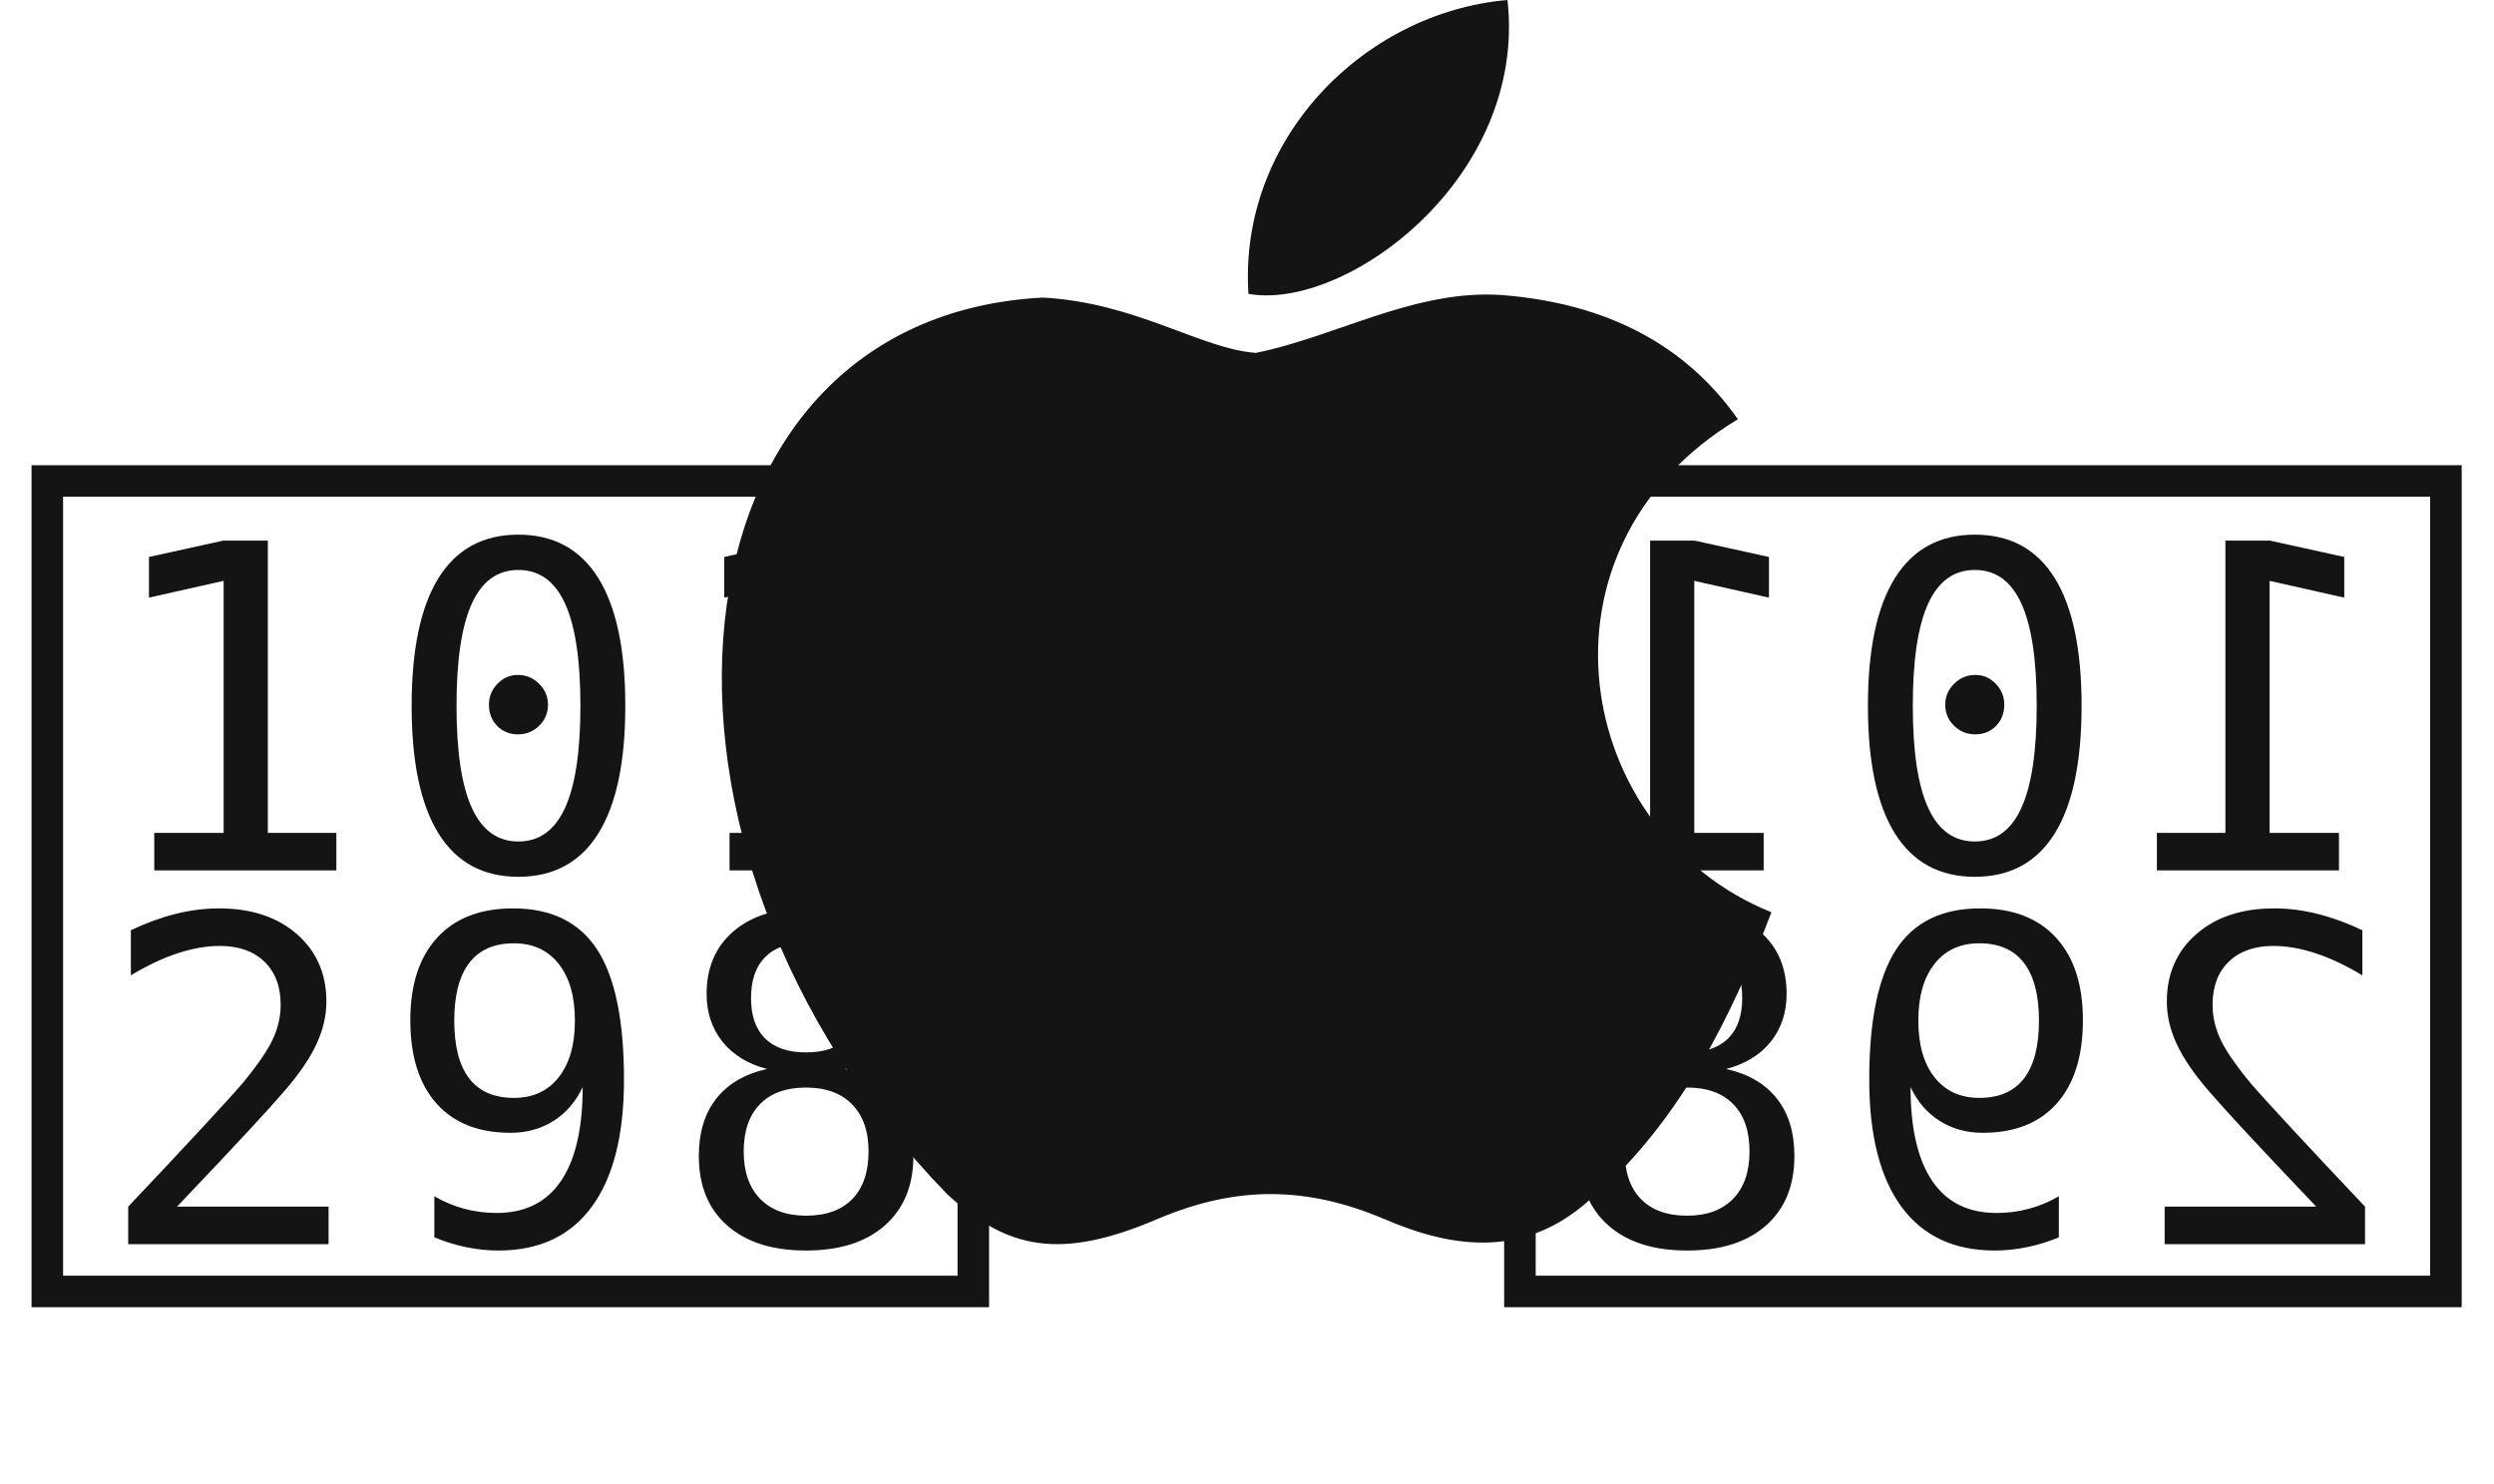
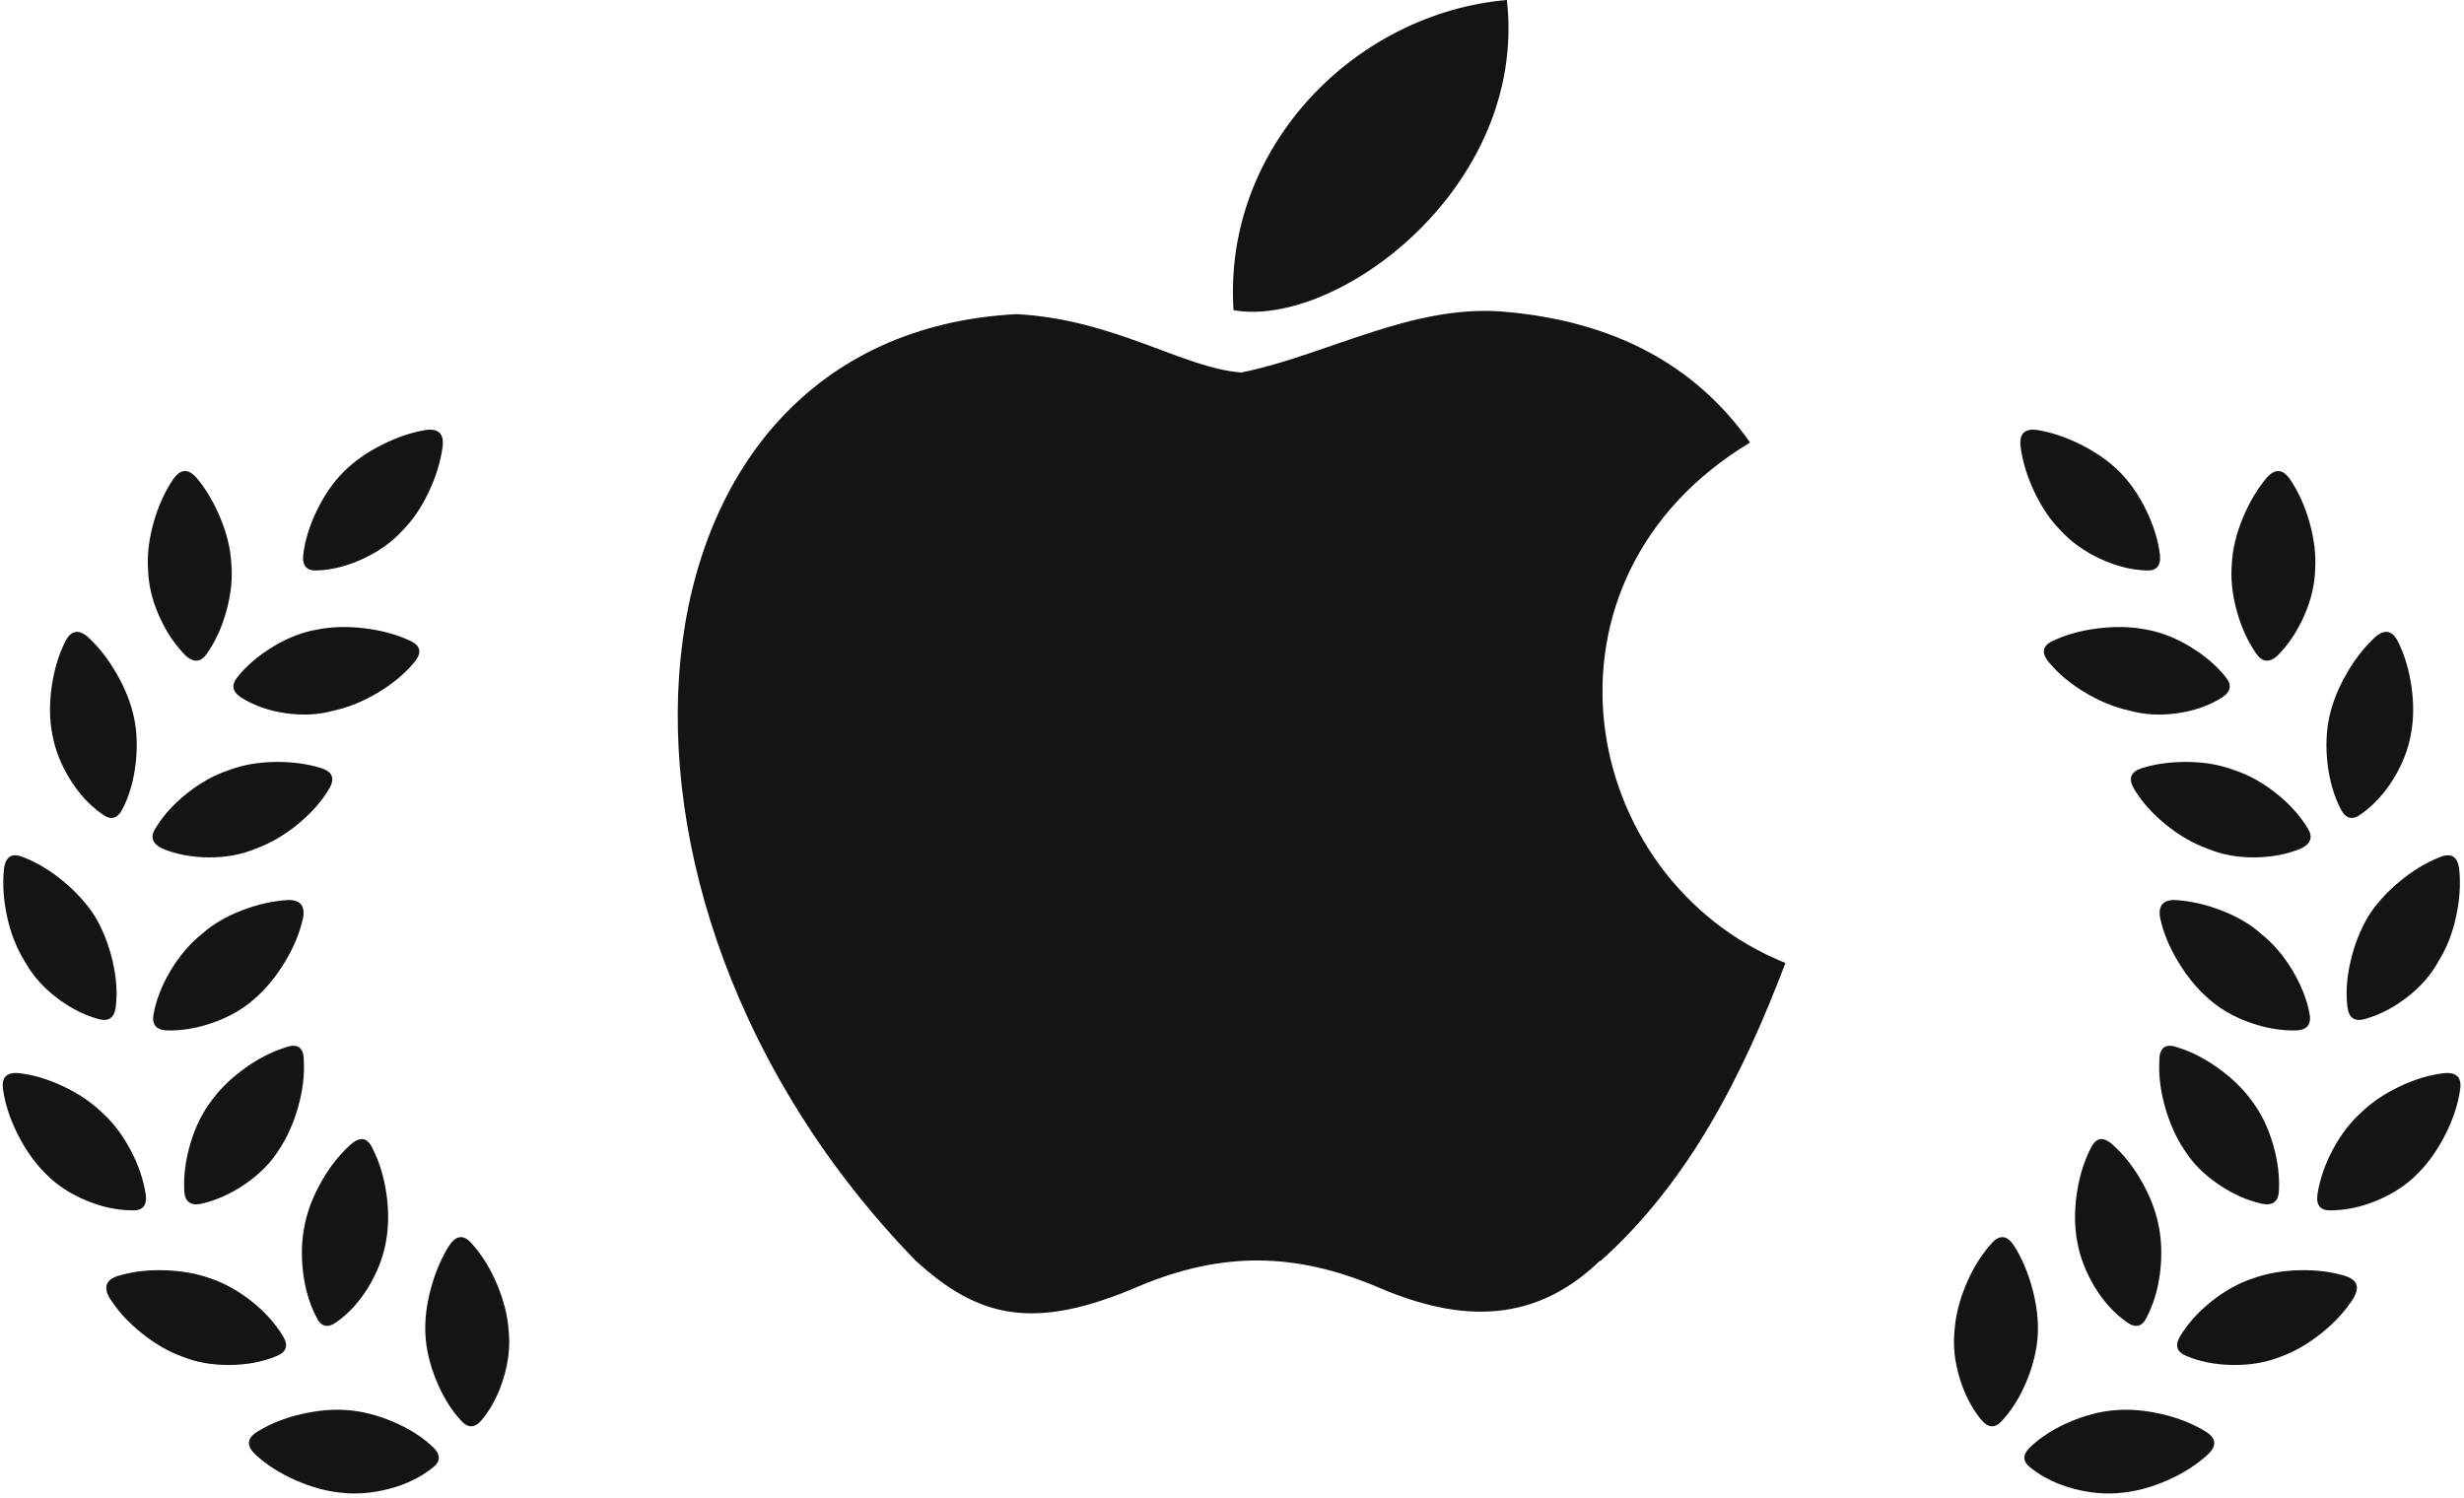
- <svg xmlns="http://www.w3.org/2000/svg" width="501px" height="298px" viewBox="0 0 501 298" version="1.1">
+ <svg xmlns="http://www.w3.org/2000/svg" width="469px" height="285px" viewBox="0 0 469 285" version="1.1">
  <g id="Page-1" stroke="none" stroke-width="1" fill="none" fill-rule="evenodd">
-     <g id="Group" fill="#141414">
-       <g id="apple" transform="translate(145, 0)" fill-rule="nonzero">
-         <path d="M175.593,239.933 C162.032,253.093 147.071,251.041 132.81,244.836 C117.649,238.506 103.788,238.106 87.776,244.836 C67.836,253.443 57.253,250.941 45.243,239.933 C-22.558,170.129 -12.551,63.799 64.508,59.795 C83.197,60.796 96.282,70.128 107.291,70.904 C123.653,67.576 139.315,58.044 156.828,59.295 C177.869,60.996 193.606,69.303 204.114,84.239 C160.831,110.259 171.089,167.302 210.844,183.314 C202.888,204.205 192.681,224.846 175.568,240.108 L175.593,239.933 Z M105.789,59.045 C103.763,28.021 128.907,2.502 157.829,0 C161.807,35.777 125.304,62.548 105.789,59.045 Z" id="Shape" />
+     <g id="apple" transform="translate(0.518891, 0)" fill="#141414" fill-rule="nonzero">
+       <g transform="translate(128.4811, 0)" id="Shape">
+         <path d="M175.593,239.933 C162.032,253.093 147.071,251.041 132.81,244.836 C117.649,238.506 103.788,238.106 87.776,244.836 C67.836,253.443 57.253,250.941 45.243,239.933 C-22.558,170.129 -12.551,63.799 64.508,59.795 C83.197,60.796 96.282,70.128 107.291,70.904 C123.653,67.576 139.315,58.044 156.828,59.295 C177.869,60.996 193.606,69.303 204.114,84.239 C160.831,110.259 171.089,167.302 210.844,183.314 C202.888,204.205 192.681,224.846 175.568,240.108 L175.593,239.933 Z M105.789,59.045 C103.763,28.021 128.907,2.502 157.829,0 C161.807,35.777 125.304,62.548 105.789,59.045 Z" />
      </g>
-       <text id="􁊘" font-family="SFCompact-Regular, SF Compact" font-size="200" font-weight="normal">
-         <tspan x="0" y="250">􁊘</tspan>
-       </text>
-       <text id="􁊘" transform="translate(438.3444, 179) scale(-1, 1) translate(-438.3444, -179) " font-family="SFCompact-Regular, SF Compact" font-size="200" font-weight="normal">
-         <tspan x="375.844" y="250">􁊘</tspan>
-       </text>
+       <g id="􁊘" transform="translate(0, 81.79262)">
+         <path d="M65.561,186.629 C62.829,186.422 59.913,186.677 56.813,187.395 C53.714,188.113 50.997,189.187 48.662,190.616 C46.467,191.885 46.275,193.372 48.085,195.078 C50.2,197.028 52.756,198.662 55.751,199.978 C58.747,201.295 61.646,202.087 64.449,202.353 C67.325,202.686 70.345,202.443 73.509,201.623 C76.674,200.804 79.418,199.487 81.74,197.674 C83.362,196.464 83.424,195.14 81.926,193.702 C79.87,191.745 77.33,190.125 74.304,188.844 C71.279,187.563 68.365,186.825 65.561,186.629 Z M85.024,155.251 C83.535,157.574 82.367,160.283 81.522,163.38 C80.677,166.476 80.319,169.397 80.449,172.141 C80.593,175.016 81.285,177.966 82.527,180.991 C83.77,184.017 85.33,186.554 87.209,188.604 C88.53,190.101 89.852,190.072 91.173,188.515 C92.999,186.323 94.39,183.646 95.346,180.485 C96.301,177.323 96.613,174.269 96.282,171.322 C96.08,168.577 95.354,165.707 94.102,162.711 C92.85,159.715 91.249,157.128 89.298,154.949 C87.775,153.191 86.35,153.292 85.024,155.251 Z M39.431,161.526 C36.828,160.596 33.911,160.088 30.678,160.003 C27.445,159.917 24.492,160.291 21.819,161.123 C19.658,161.851 19.161,163.234 20.327,165.272 C21.842,167.691 23.88,169.924 26.44,171.972 C29,174.021 31.584,175.513 34.192,176.45 C36.866,177.529 39.851,178.06 43.149,178.041 C46.447,178.022 49.433,177.457 52.106,176.346 C53.994,175.599 54.417,174.346 53.376,172.588 C51.872,170.11 49.842,167.865 47.285,165.852 C44.728,163.84 42.11,162.397 39.431,161.526 Z M66.185,136.123 C64.104,137.971 62.27,140.291 60.684,143.081 C59.097,145.872 58.034,148.607 57.494,151.287 C56.89,154.143 56.781,157.172 57.167,160.372 C57.553,163.572 58.39,166.405 59.677,168.871 C60.542,170.771 61.83,171.103 63.542,169.866 C65.896,168.213 67.919,165.991 69.609,163.2 C71.3,160.409 72.409,157.547 72.936,154.613 C73.463,151.804 73.502,148.799 73.054,145.598 C72.606,142.398 71.738,139.506 70.45,136.922 C69.442,134.709 68.02,134.442 66.185,136.123 Z M0.074,125.641 C0.458,128.393 1.392,131.237 2.876,134.174 C4.359,137.111 6.106,139.578 8.115,141.575 C10.119,143.65 12.625,145.332 15.633,146.62 C18.641,147.908 21.615,148.569 24.555,148.603 C26.598,148.714 27.49,147.721 27.23,145.626 C26.793,142.745 25.815,139.885 24.295,137.046 C22.776,134.207 20.982,131.856 18.914,129.995 C16.917,128.057 14.463,126.397 11.552,125.014 C8.641,123.631 5.81,122.786 3.06,122.48 C0.704,122.285 -0.292,123.338 0.074,125.641 Z M53.742,117.618 C51.068,118.459 48.441,119.824 45.859,121.714 C43.277,123.604 41.183,125.684 39.575,127.955 C37.91,130.172 36.619,132.834 35.701,135.94 C34.784,139.045 34.403,142.059 34.558,144.98 C34.689,146.952 35.746,147.745 37.731,147.361 C40.612,146.723 43.406,145.477 46.115,143.622 C48.824,141.768 50.946,139.634 52.481,137.221 C54.095,134.834 55.344,132.071 56.229,128.932 C57.114,125.793 57.473,122.819 57.305,120.009 C57.285,117.542 56.098,116.745 53.742,117.618 Z M37.963,95.948 C35.687,97.757 33.705,100.063 32.016,102.866 C30.328,105.67 29.229,108.444 28.72,111.188 C28.343,113.154 29.137,114.208 31.102,114.351 C34.036,114.448 37.058,113.94 40.167,112.826 C43.276,111.713 45.9,110.181 48.04,108.23 C50.18,106.363 52.093,104.025 53.778,101.215 C55.463,98.406 56.595,95.628 57.175,92.884 C57.553,90.586 56.597,89.469 54.305,89.535 C51.436,89.698 48.498,90.359 45.49,91.517 C42.482,92.676 39.973,94.152 37.963,95.948 Z M0.237,83.698 C-0.055,86.496 0.141,89.481 0.824,92.655 C1.508,95.829 2.614,98.652 4.143,101.124 C5.554,103.726 7.549,106.024 10.128,108.018 C12.706,110.011 15.375,111.393 18.132,112.162 C20.104,112.735 21.226,112.006 21.5,109.975 C21.851,107.237 21.65,104.282 20.898,101.111 C20.146,97.941 19.035,95.122 17.565,92.657 C16.043,90.269 14.043,88.047 11.565,85.992 C9.087,83.936 6.57,82.41 4.013,81.414 C1.768,80.457 0.509,81.218 0.237,83.698 Z M43.019,64.821 C40.346,65.693 37.731,67.134 35.174,69.144 C32.617,71.153 30.584,73.394 29.074,75.866 C28.033,77.525 28.459,78.813 30.353,79.731 C33.013,80.836 35.979,81.397 39.251,81.416 C42.523,81.435 45.499,80.878 48.178,79.746 C50.97,78.738 53.644,77.18 56.201,75.073 C58.758,72.966 60.732,70.732 62.123,68.372 C63.295,66.4 62.768,65.075 60.543,64.399 C57.875,63.58 54.94,63.197 51.737,63.25 C48.533,63.303 45.628,63.827 43.019,64.821 Z M11.902,40.317 C10.614,42.9 9.748,45.808 9.303,49.041 C8.858,52.274 8.902,55.259 9.435,57.998 C9.963,60.931 11.085,63.781 12.802,66.546 C14.518,69.311 16.557,71.519 18.917,73.171 C20.511,74.396 21.796,74.094 22.772,72.265 C24.066,69.74 24.905,66.876 25.288,63.672 C25.671,60.469 25.56,57.469 24.956,54.671 C24.357,51.927 23.249,49.159 21.633,46.368 C20.018,43.577 18.195,41.261 16.167,39.419 C14.39,37.927 12.968,38.227 11.902,40.317 Z M59.929,38.03 C57.126,38.504 54.327,39.58 51.533,41.258 C48.739,42.936 46.477,44.854 44.747,47.013 C43.457,48.536 43.661,49.854 45.36,50.966 C47.819,52.527 50.68,53.533 53.942,53.985 C57.205,54.436 60.241,54.262 63.051,53.461 C65.855,52.856 68.653,51.715 71.447,50.037 C74.241,48.36 76.533,46.445 78.322,44.292 C79.872,42.444 79.573,41.054 77.425,40.124 C74.9,38.961 72.038,38.188 68.837,37.804 C65.637,37.421 62.668,37.496 59.929,38.03 Z M32.473,9.395 C30.847,11.783 29.592,14.559 28.708,17.724 C27.824,20.888 27.477,23.846 27.666,26.597 C27.731,29.465 28.422,32.398 29.738,35.393 C31.054,38.389 32.76,40.941 34.854,43.05 C36.429,44.424 37.783,44.261 38.915,42.562 C40.533,40.239 41.768,37.498 42.62,34.34 C43.471,31.182 43.767,28.198 43.506,25.388 C43.364,22.702 42.684,19.875 41.468,16.909 C40.252,13.943 38.734,11.369 36.914,9.189 C35.333,7.374 33.852,7.442 32.473,9.395 Z M80.571,0.057 C77.833,0.494 75.025,1.44 72.147,2.894 C69.269,4.349 66.858,6.048 64.913,7.993 C62.91,9.996 61.199,12.466 59.78,15.403 C58.362,18.34 57.499,21.177 57.192,23.916 C57.003,25.953 57.897,26.913 59.876,26.795 C62.751,26.684 65.674,25.934 68.647,24.544 C71.62,23.155 74.108,21.364 76.111,19.172 C78.049,17.221 79.713,14.775 81.102,11.835 C82.492,8.895 83.372,5.991 83.744,3.123 C83.986,0.759 82.928,-0.262 80.571,0.057 Z" id="Shape" />
+       </g>
+       <g id="􁊘" transform="translate(419.6017, 183.0414) scale(-1, 1) translate(-419.6017, -183.0414) translate(371.3968, 81.79262)">
+         <path d="M65.561,186.629 C62.829,186.422 59.913,186.677 56.813,187.395 C53.714,188.113 50.997,189.187 48.662,190.616 C46.467,191.885 46.275,193.372 48.085,195.078 C50.2,197.028 52.756,198.662 55.751,199.978 C58.747,201.295 61.646,202.087 64.449,202.353 C67.325,202.686 70.345,202.443 73.509,201.623 C76.674,200.804 79.418,199.487 81.74,197.674 C83.362,196.464 83.424,195.14 81.926,193.702 C79.87,191.745 77.33,190.125 74.304,188.844 C71.279,187.563 68.365,186.825 65.561,186.629 Z M85.024,155.251 C83.535,157.574 82.367,160.283 81.522,163.38 C80.677,166.476 80.319,169.397 80.449,172.141 C80.593,175.016 81.285,177.966 82.527,180.991 C83.77,184.017 85.33,186.554 87.209,188.604 C88.53,190.101 89.852,190.072 91.173,188.515 C92.999,186.323 94.39,183.646 95.346,180.485 C96.301,177.323 96.613,174.269 96.282,171.322 C96.08,168.577 95.354,165.707 94.102,162.711 C92.85,159.715 91.249,157.128 89.298,154.949 C87.775,153.191 86.35,153.292 85.024,155.251 Z M39.431,161.526 C36.828,160.596 33.911,160.088 30.678,160.003 C27.445,159.917 24.492,160.291 21.819,161.123 C19.658,161.851 19.161,163.234 20.327,165.272 C21.842,167.691 23.88,169.924 26.44,171.972 C29,174.021 31.584,175.513 34.192,176.45 C36.866,177.529 39.851,178.06 43.149,178.041 C46.447,178.022 49.433,177.457 52.106,176.346 C53.994,175.599 54.417,174.346 53.376,172.588 C51.872,170.11 49.842,167.865 47.285,165.852 C44.728,163.84 42.11,162.397 39.431,161.526 Z M66.185,136.123 C64.104,137.971 62.27,140.291 60.684,143.081 C59.097,145.872 58.034,148.607 57.494,151.287 C56.89,154.143 56.781,157.172 57.167,160.372 C57.553,163.572 58.39,166.405 59.677,168.871 C60.542,170.771 61.83,171.103 63.542,169.866 C65.896,168.213 67.919,165.991 69.609,163.2 C71.3,160.409 72.409,157.547 72.936,154.613 C73.463,151.804 73.502,148.799 73.054,145.598 C72.606,142.398 71.738,139.506 70.45,136.922 C69.442,134.709 68.02,134.442 66.185,136.123 Z M0.074,125.641 C0.458,128.393 1.392,131.237 2.876,134.174 C4.359,137.111 6.106,139.578 8.115,141.575 C10.119,143.65 12.625,145.332 15.633,146.62 C18.641,147.908 21.615,148.569 24.555,148.603 C26.598,148.714 27.49,147.721 27.23,145.626 C26.793,142.745 25.815,139.885 24.295,137.046 C22.776,134.207 20.982,131.856 18.914,129.995 C16.917,128.057 14.463,126.397 11.552,125.014 C8.641,123.631 5.81,122.786 3.06,122.48 C0.704,122.285 -0.292,123.338 0.074,125.641 Z M53.742,117.618 C51.068,118.459 48.441,119.824 45.859,121.714 C43.277,123.604 41.183,125.684 39.575,127.955 C37.91,130.172 36.619,132.834 35.701,135.94 C34.784,139.045 34.403,142.059 34.558,144.98 C34.689,146.952 35.746,147.745 37.731,147.361 C40.612,146.723 43.406,145.477 46.115,143.622 C48.824,141.768 50.946,139.634 52.481,137.221 C54.095,134.834 55.344,132.071 56.229,128.932 C57.114,125.793 57.473,122.819 57.305,120.009 C57.285,117.542 56.098,116.745 53.742,117.618 Z M37.963,95.948 C35.687,97.757 33.705,100.063 32.016,102.866 C30.328,105.67 29.229,108.444 28.72,111.188 C28.343,113.154 29.137,114.208 31.102,114.351 C34.036,114.448 37.058,113.94 40.167,112.826 C43.276,111.713 45.9,110.181 48.04,108.23 C50.18,106.363 52.093,104.025 53.778,101.215 C55.463,98.406 56.595,95.628 57.175,92.884 C57.553,90.586 56.597,89.469 54.305,89.535 C51.436,89.698 48.498,90.359 45.49,91.517 C42.482,92.676 39.973,94.152 37.963,95.948 Z M0.237,83.698 C-0.055,86.496 0.141,89.481 0.824,92.655 C1.508,95.829 2.614,98.652 4.143,101.124 C5.554,103.726 7.549,106.024 10.128,108.018 C12.706,110.011 15.375,111.393 18.132,112.162 C20.104,112.735 21.226,112.006 21.5,109.975 C21.851,107.237 21.65,104.282 20.898,101.111 C20.146,97.941 19.035,95.122 17.565,92.657 C16.043,90.269 14.043,88.047 11.565,85.992 C9.087,83.936 6.57,82.41 4.013,81.414 C1.768,80.457 0.509,81.218 0.237,83.698 Z M43.019,64.821 C40.346,65.693 37.731,67.134 35.174,69.144 C32.617,71.153 30.584,73.394 29.074,75.866 C28.033,77.525 28.459,78.813 30.353,79.731 C33.013,80.836 35.979,81.397 39.251,81.416 C42.523,81.435 45.499,80.878 48.178,79.746 C50.97,78.738 53.644,77.18 56.201,75.073 C58.758,72.966 60.732,70.732 62.123,68.372 C63.295,66.4 62.768,65.075 60.543,64.399 C57.875,63.58 54.94,63.197 51.737,63.25 C48.533,63.303 45.628,63.827 43.019,64.821 Z M11.902,40.317 C10.614,42.9 9.748,45.808 9.303,49.041 C8.858,52.274 8.902,55.259 9.435,57.998 C9.963,60.931 11.085,63.781 12.802,66.546 C14.518,69.311 16.557,71.519 18.917,73.171 C20.511,74.396 21.796,74.094 22.772,72.265 C24.066,69.74 24.905,66.876 25.288,63.672 C25.671,60.469 25.56,57.469 24.956,54.671 C24.357,51.927 23.249,49.159 21.633,46.368 C20.018,43.577 18.195,41.261 16.167,39.419 C14.39,37.927 12.968,38.227 11.902,40.317 Z M59.929,38.03 C57.126,38.504 54.327,39.58 51.533,41.258 C48.739,42.936 46.477,44.854 44.747,47.013 C43.457,48.536 43.661,49.854 45.36,50.966 C47.819,52.527 50.68,53.533 53.942,53.985 C57.205,54.436 60.241,54.262 63.051,53.461 C65.855,52.856 68.653,51.715 71.447,50.037 C74.241,48.36 76.533,46.445 78.322,44.292 C79.872,42.444 79.573,41.054 77.425,40.124 C74.9,38.961 72.038,38.188 68.837,37.804 C65.637,37.421 62.668,37.496 59.929,38.03 Z M32.473,9.395 C30.847,11.783 29.592,14.559 28.708,17.724 C27.824,20.888 27.477,23.846 27.666,26.597 C27.731,29.465 28.422,32.398 29.738,35.393 C31.054,38.389 32.76,40.941 34.854,43.05 C36.429,44.424 37.783,44.261 38.915,42.562 C40.533,40.239 41.768,37.498 42.62,34.34 C43.471,31.182 43.767,28.198 43.506,25.388 C43.364,22.702 42.684,19.875 41.468,16.909 C40.252,13.943 38.734,11.369 36.914,9.189 C35.333,7.374 33.852,7.442 32.473,9.395 Z M80.571,0.057 C77.833,0.494 75.025,1.44 72.147,2.894 C69.269,4.349 66.858,6.048 64.913,7.993 C62.91,9.996 61.199,12.466 59.78,15.403 C58.362,18.34 57.499,21.177 57.192,23.916 C57.003,25.953 57.897,26.913 59.876,26.795 C62.751,26.684 65.674,25.934 68.647,24.544 C71.62,23.155 74.108,21.364 76.111,19.172 C78.049,17.221 79.713,14.775 81.102,11.835 C82.492,8.895 83.372,5.991 83.744,3.123 C83.986,0.759 82.928,-0.262 80.571,0.057 Z" id="Shape" />
+       </g>
    </g>
  </g>
</svg>
